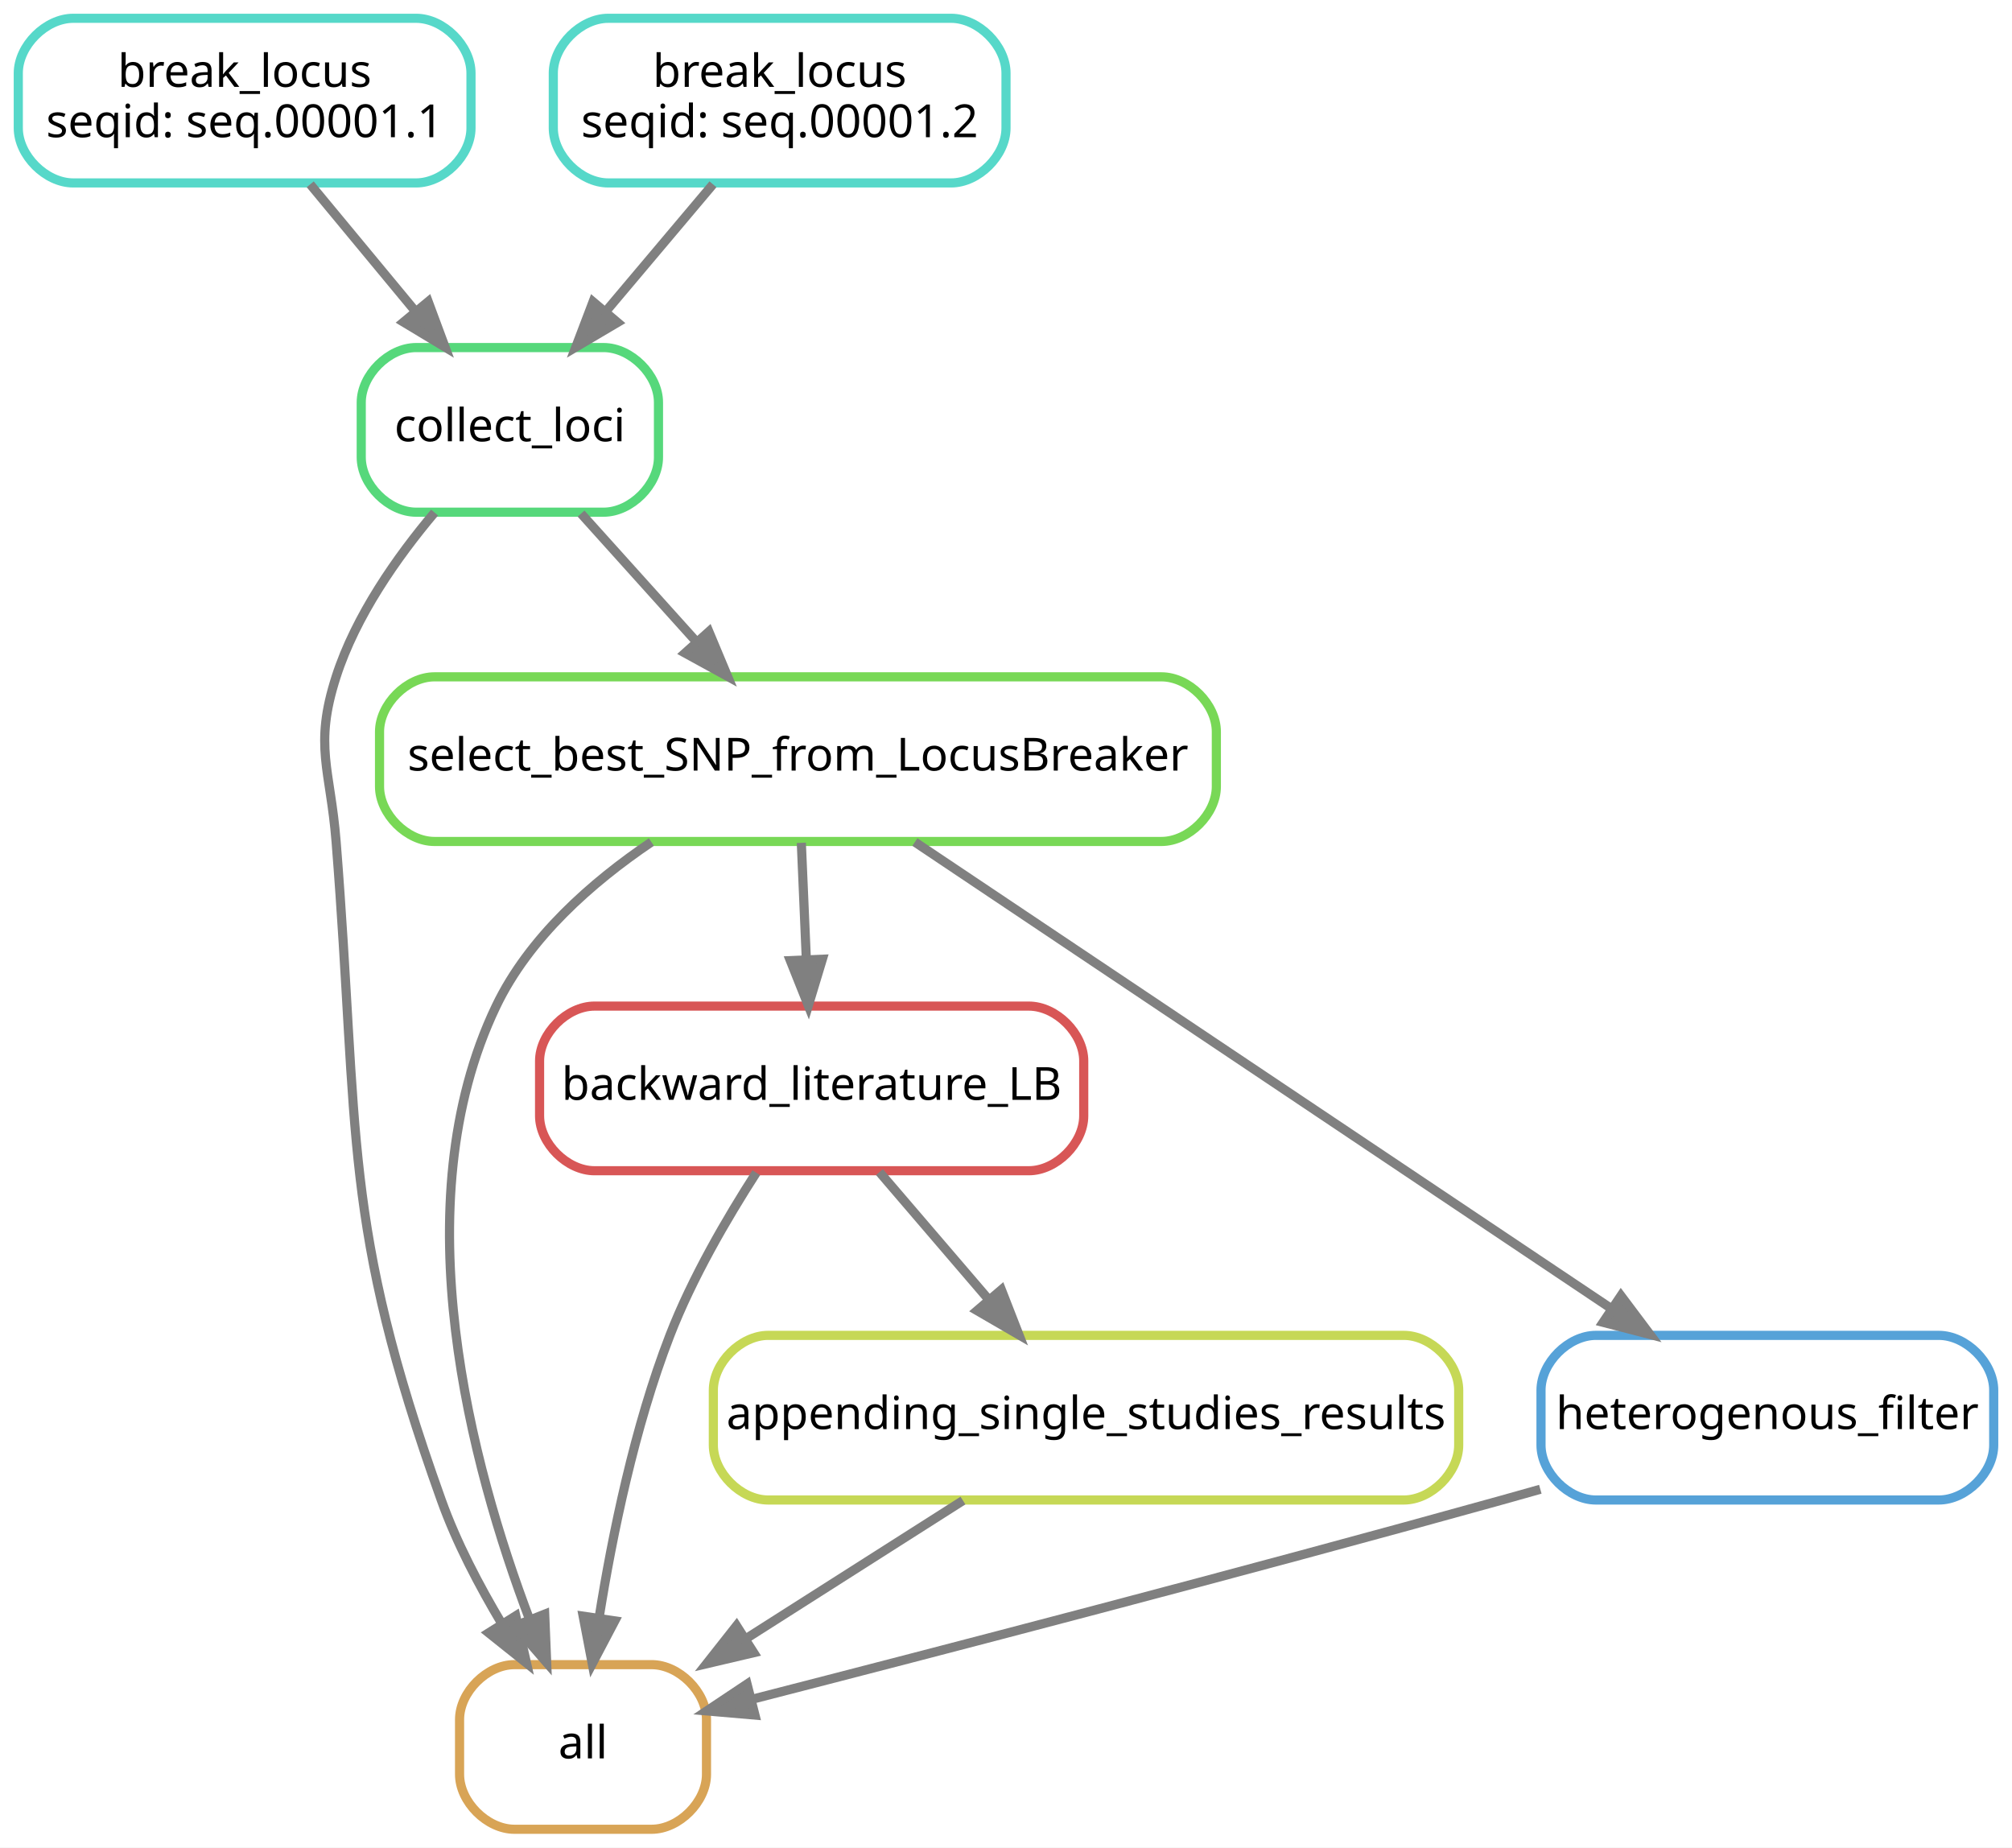
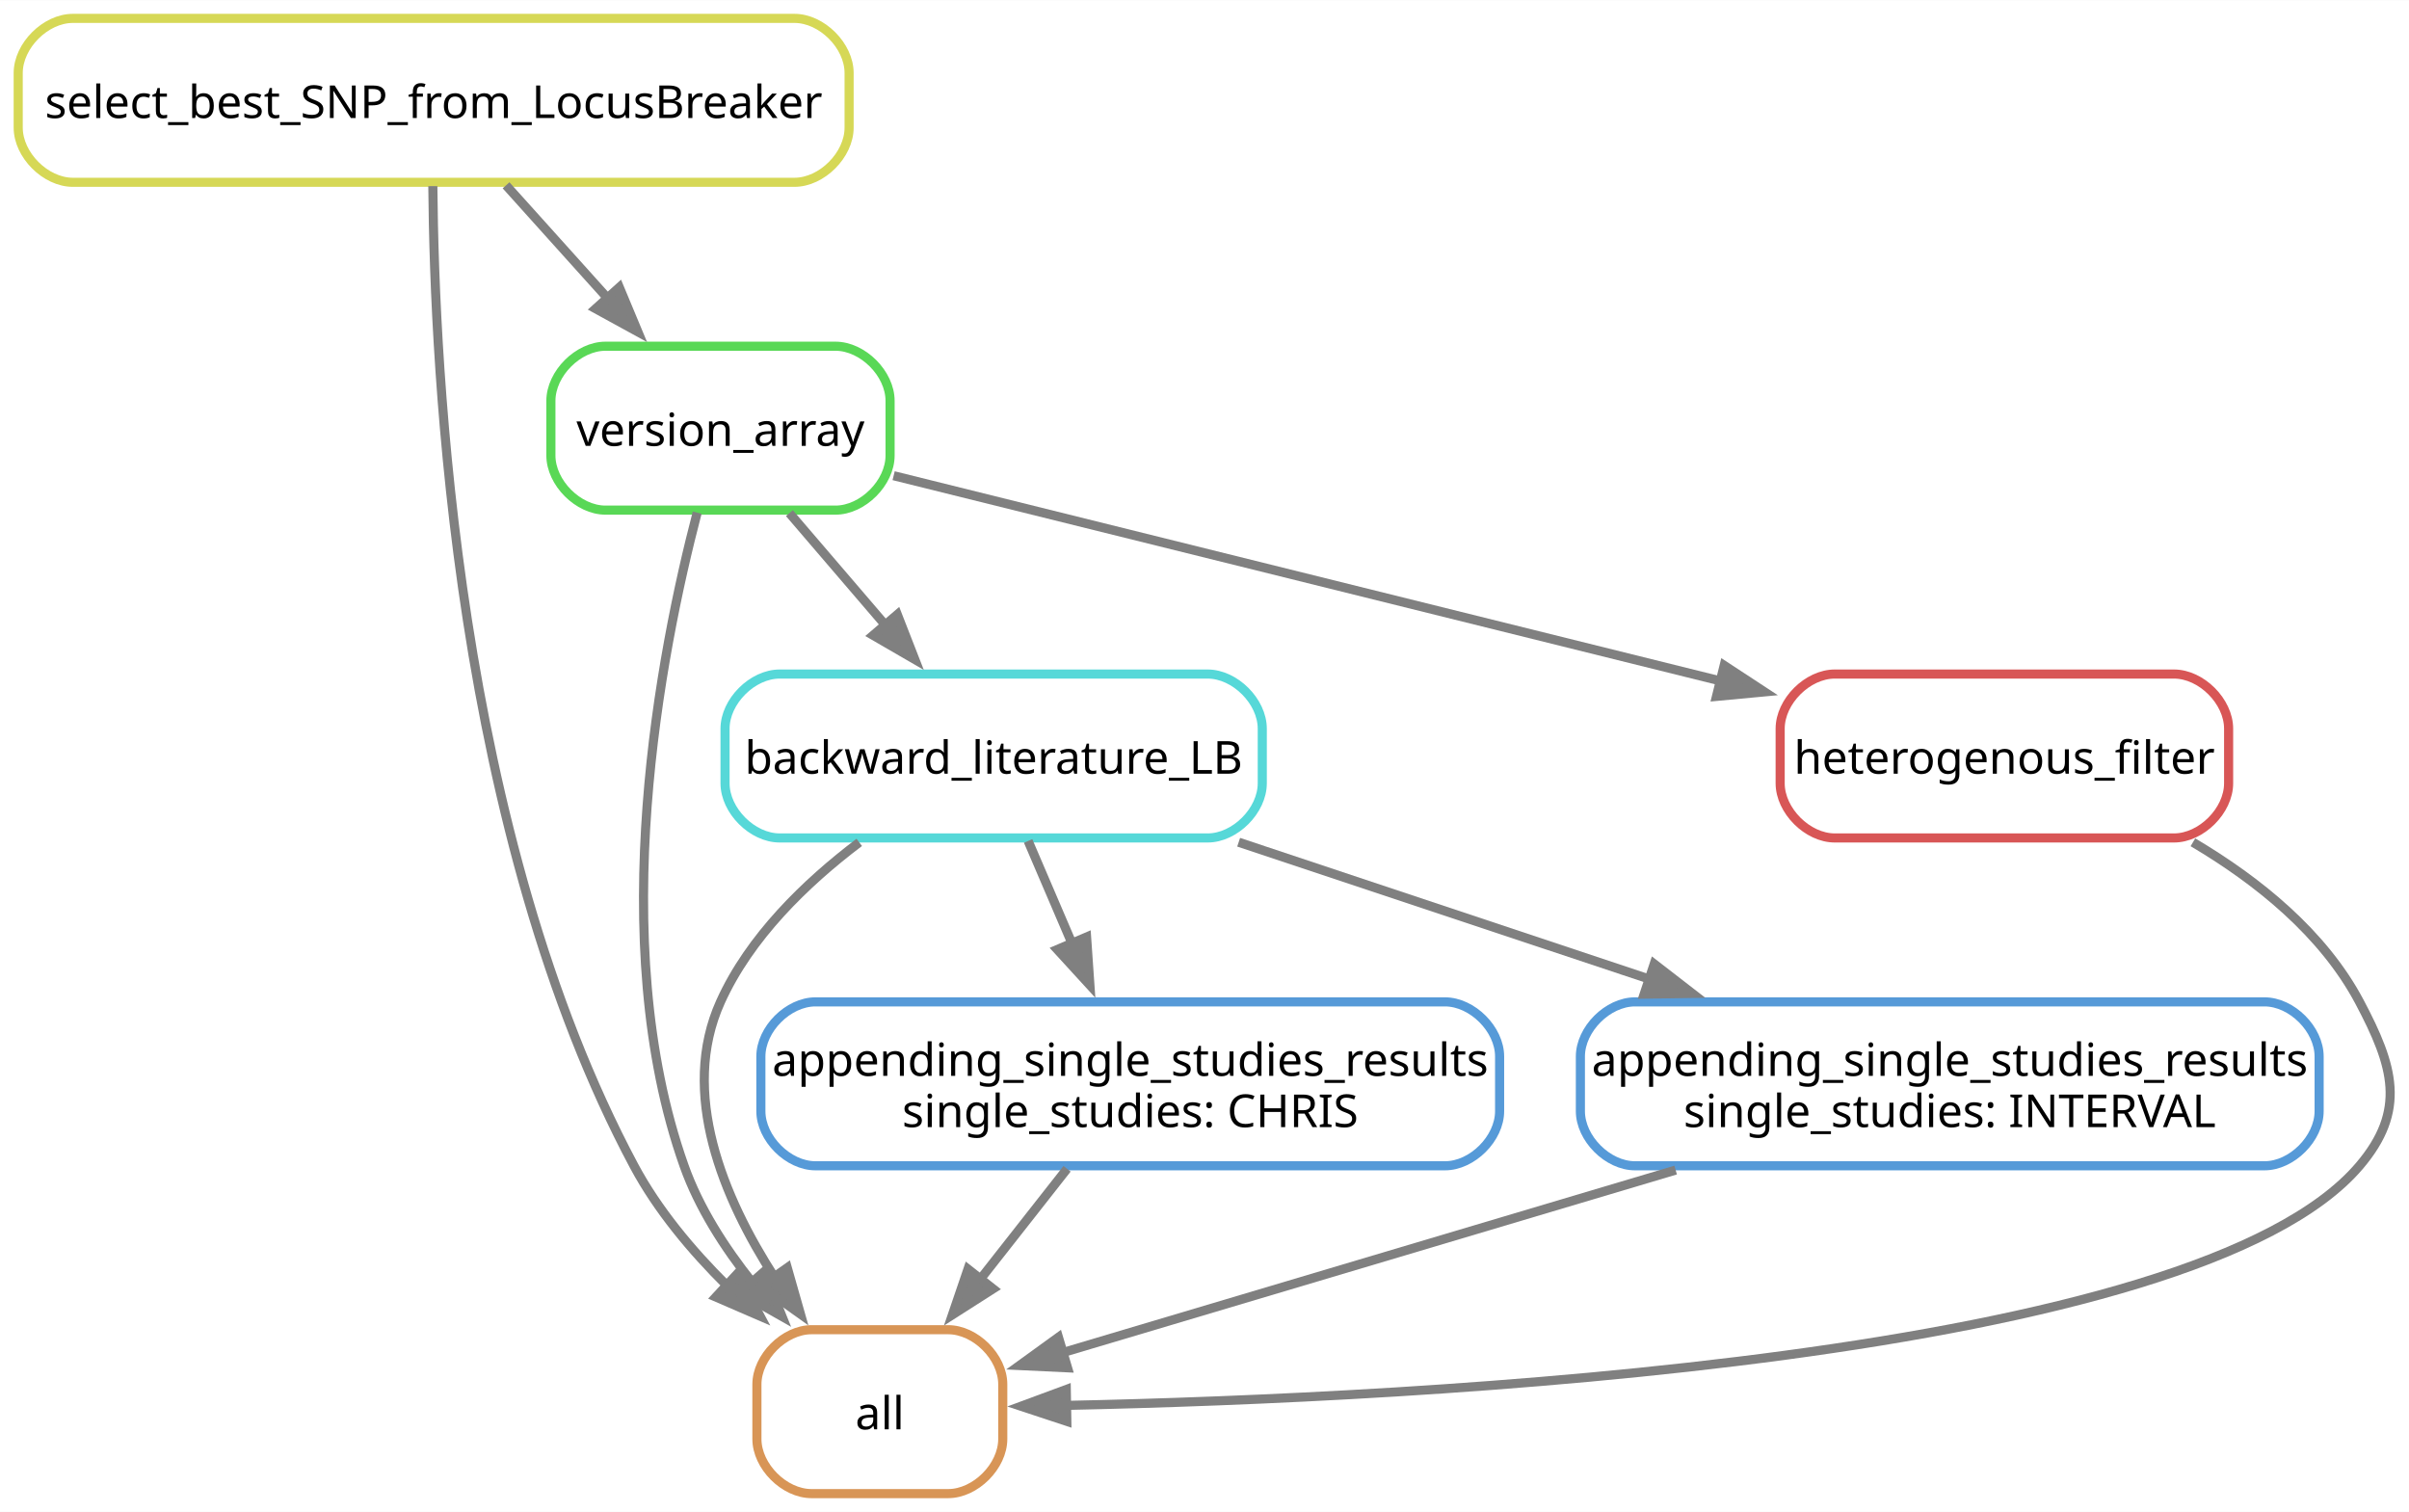
- <svg xmlns="http://www.w3.org/2000/svg" width="440pt" height="404pt" viewBox="0.00 0.00 440.00 404.00">
-   <g id="graph0" class="graph" transform="scale(1 1) rotate(0) translate(4 400)">
-     <polygon fill="white" stroke="transparent" points="-4,4 -4,-400 436,-400 436,4 -4,4" />
+ <svg xmlns="http://www.w3.org/2000/svg" width="529pt" height="332pt" viewBox="0.00 0.00 529.12 332.00">
+   <g id="graph0" class="graph" transform="scale(1 1) rotate(0) translate(4 328)">
+     <polygon fill="white" stroke="none" points="-4,4 -4,-328 525.12,-328 525.12,4 -4,4" />
    <g id="node1" class="node">
-       <path fill="none" stroke="#d8a456" stroke-width="2" d="M138.5,-36C138.5,-36 108.5,-36 108.5,-36 102.5,-36 96.5,-30 96.5,-24 96.5,-24 96.5,-12 96.5,-12 96.5,-6 102.5,0 108.5,0 108.5,0 138.5,0 138.5,0 144.5,0 150.5,-6 150.5,-12 150.5,-12 150.5,-24 150.5,-24 150.5,-30 144.5,-36 138.5,-36" />
-       <text text-anchor="middle" x="123.5" y="-15.5" font-family="sans" font-size="10.00">all</text>
+       <path fill="none" stroke="#d89556" stroke-width="2" d="M204.25,-36C204.25,-36 174.25,-36 174.25,-36 168.25,-36 162.25,-30 162.25,-24 162.25,-24 162.25,-12 162.25,-12 162.25,-6 168.25,0 174.25,0 174.25,0 204.25,0 204.25,0 210.25,0 216.25,-6 216.25,-12 216.25,-12 216.25,-24 216.25,-24 216.25,-30 210.25,-36 204.25,-36" />
+       <text text-anchor="middle" x="189.25" y="-14.12" font-family="sans" font-size="10.00">all</text>
    </g>
    <g id="node2" class="node">
-       <path fill="none" stroke="#56d87b" stroke-width="2" d="M128,-324C128,-324 87,-324 87,-324 81,-324 75,-318 75,-312 75,-312 75,-300 75,-300 75,-294 81,-288 87,-288 87,-288 128,-288 128,-288 134,-288 140,-294 140,-300 140,-300 140,-312 140,-312 140,-318 134,-324 128,-324" />
-       <text text-anchor="middle" x="107.5" y="-303.5" font-family="sans" font-size="10.00">collect_loci</text>
+       <path fill="none" stroke="#d6d856" stroke-width="2" d="M170.5,-324C170.5,-324 12,-324 12,-324 6,-324 0,-318 0,-312 0,-312 0,-300 0,-300 0,-294 6,-288 12,-288 12,-288 170.5,-288 170.5,-288 176.5,-288 182.5,-294 182.5,-300 182.5,-300 182.5,-312 182.5,-312 182.5,-318 176.5,-324 170.5,-324" />
+       <text text-anchor="middle" x="91.25" y="-302.12" font-family="sans" font-size="10.00">select_best_SNP_from_LocusBreaker</text>
    </g>
    <g id="edge1" class="edge">
-       <path fill="none" stroke="grey" stroke-width="2" d="M91.04,-287.92C82.85,-278.22 73.8,-265.37 69.5,-252 64.6,-236.77 68.23,-231.95 69.5,-216 74.63,-151.39 70.65,-133.02 92.5,-72 95.82,-62.71 100.8,-53.22 105.79,-44.87" />
-       <polygon fill="grey" stroke="grey" stroke-width="2" points="108.79,-46.67 111.14,-36.34 102.86,-42.95 108.79,-46.67" />
+       <path fill="none" stroke="grey" stroke-width="2" d="M91.07,-287.16C91.4,-246.49 96.35,-144.8 135.25,-72 140.4,-62.36 147.9,-53.39 155.69,-45.67" />
+       <polygon fill="grey" stroke="grey" stroke-width="2" points="157.98,-48.32 162.96,-38.97 153.23,-43.18 157.98,-48.32" />
+     </g>
+     <g id="node3" class="node">
+       <path fill="none" stroke="#59d856" stroke-width="2" d="M179.5,-252C179.5,-252 129,-252 129,-252 123,-252 117,-246 117,-240 117,-240 117,-228 117,-228 117,-222 123,-216 129,-216 129,-216 179.5,-216 179.5,-216 185.5,-216 191.5,-222 191.5,-228 191.5,-228 191.5,-240 191.5,-240 191.5,-246 185.5,-252 179.5,-252" />
+       <text text-anchor="middle" x="154.25" y="-230.12" font-family="sans" font-size="10.00">version_array</text>
+     </g>
+     <g id="edge7" class="edge">
+       <path fill="none" stroke="grey" stroke-width="2" d="M107.15,-287.34C113.96,-279.77 122.07,-270.75 129.63,-262.35" />
+       <polygon fill="grey" stroke="grey" stroke-width="2" points="132.03,-264.93 136.11,-255.15 126.82,-260.24 132.03,-264.93" />
+     </g>
+     <g id="edge2" class="edge">
+       <path fill="none" stroke="grey" stroke-width="2" d="M149.13,-215.45C141.22,-185.17 128.66,-121.59 146.25,-72 149.52,-62.79 155.14,-54.01 161.27,-46.34" />
+       <polygon fill="grey" stroke="grey" stroke-width="2" points="163.82,-48.74 167.77,-38.91 158.55,-44.14 163.82,-48.74" />
+     </g>
+     <g id="node4" class="node">
+       <path fill="none" stroke="#56d8d8" stroke-width="2" d="M261.25,-180C261.25,-180 167.25,-180 167.25,-180 161.25,-180 155.25,-174 155.25,-168 155.25,-168 155.25,-156 155.25,-156 155.25,-150 161.25,-144 167.25,-144 167.25,-144 261.25,-144 261.25,-144 267.25,-144 273.25,-150 273.25,-156 273.25,-156 273.25,-168 273.25,-168 273.25,-174 267.25,-180 261.25,-180" />
+       <text text-anchor="middle" x="214.25" y="-158.12" font-family="sans" font-size="10.00">backward_literature_LB</text>
+     </g>
+     <g id="edge8" class="edge">
+       <path fill="none" stroke="grey" stroke-width="2" d="M169.39,-215.34C175.81,-207.85 183.44,-198.95 190.57,-190.63" />
+       <polygon fill="grey" stroke="grey" stroke-width="2" points="193.09,-193.07 196.94,-183.2 187.77,-188.51 193.09,-193.07" />
    </g>
    <g id="node5" class="node">
-       <path fill="none" stroke="#78d856" stroke-width="2" d="M250,-252C250,-252 91,-252 91,-252 85,-252 79,-246 79,-240 79,-240 79,-228 79,-228 79,-222 85,-216 91,-216 91,-216 250,-216 250,-216 256,-216 262,-222 262,-228 262,-228 262,-240 262,-240 262,-246 256,-252 250,-252" />
-       <text text-anchor="middle" x="170.5" y="-231.5" font-family="sans" font-size="10.00">select_best_SNP_from_LocusBreaker</text>
+       <path fill="none" stroke="#d85656" stroke-width="2" d="M473.5,-180C473.5,-180 399,-180 399,-180 393,-180 387,-174 387,-168 387,-168 387,-156 387,-156 387,-150 393,-144 399,-144 399,-144 473.5,-144 473.5,-144 479.5,-144 485.5,-150 485.5,-156 485.5,-156 485.5,-168 485.5,-168 485.5,-174 479.5,-180 473.5,-180" />
+       <text text-anchor="middle" x="436.25" y="-158.12" font-family="sans" font-size="10.00">heterogenous_filter</text>
    </g>
-     <g id="edge8" class="edge">
-       <path fill="none" stroke="grey" stroke-width="2" d="M123.07,-287.7C130.7,-279.22 140.02,-268.86 148.38,-259.58" />
-       <polygon fill="grey" stroke="grey" stroke-width="2" points="151.02,-261.88 155.11,-252.1 145.81,-257.2 151.02,-261.88" />
+     <g id="edge9" class="edge">
+       <path fill="none" stroke="grey" stroke-width="2" d="M192.28,-223.56C238.87,-212 318.42,-192.25 373.98,-178.46" />
+       <polygon fill="grey" stroke="grey" stroke-width="2" points="374.7,-181.89 383.56,-176.08 373.01,-175.09 374.7,-181.89" />
    </g>
-     <g id="node3" class="node">
-       <path fill="none" stroke="#56d8c9" stroke-width="2" d="M87,-396C87,-396 12,-396 12,-396 6,-396 0,-390 0,-384 0,-384 0,-372 0,-372 0,-366 6,-360 12,-360 12,-360 87,-360 87,-360 93,-360 99,-366 99,-372 99,-372 99,-384 99,-384 99,-390 93,-396 87,-396" />
-       <text text-anchor="middle" x="49.5" y="-381" font-family="sans" font-size="10.00">break_locus</text>
-       <text text-anchor="middle" x="49.5" y="-370" font-family="sans" font-size="10.00">seqid: seq.00001.1</text>
+     <g id="edge3" class="edge">
+       <path fill="none" stroke="grey" stroke-width="2" d="M184.73,-143.03C172.93,-134.11 160.65,-122.19 154.25,-108 145.25,-88.04 154.81,-65.03 166.2,-47.4" />
+       <polygon fill="grey" stroke="grey" stroke-width="2" points="168.92,-49.61 171.82,-39.42 163.2,-45.57 168.92,-49.61" />
+     </g>
+     <g id="node6" class="node">
+       <path fill="none" stroke="#569ad8" stroke-width="2" d="M313.38,-108C313.38,-108 175.12,-108 175.12,-108 169.12,-108 163.12,-102 163.12,-96 163.12,-96 163.12,-84 163.12,-84 163.12,-78 169.12,-72 175.12,-72 175.12,-72 313.38,-72 313.38,-72 319.38,-72 325.38,-78 325.38,-84 325.38,-84 325.38,-96 325.38,-96 325.38,-102 319.38,-108 313.38,-108" />
+       <text text-anchor="middle" x="244.25" y="-91.75" font-family="sans" font-size="10.00">appending_single_studies_results</text>
+       <text text-anchor="middle" x="244.25" y="-80.5" font-family="sans" font-size="10.00">single_studies: CHRIS</text>
+     </g>
+     <g id="edge10" class="edge">
+       <path fill="none" stroke="grey" stroke-width="2" d="M221.82,-143.34C224.75,-136.51 228.18,-128.5 231.46,-120.83" />
+       <polygon fill="grey" stroke="grey" stroke-width="2" points="234.66,-122.25 235.39,-111.68 228.23,-119.5 234.66,-122.25" />
+     </g>
+     <g id="node7" class="node">
+       <path fill="none" stroke="#569ad8" stroke-width="2" d="M493.38,-108C493.38,-108 355.12,-108 355.12,-108 349.12,-108 343.12,-102 343.12,-96 343.12,-96 343.12,-84 343.12,-84 343.12,-78 349.12,-72 355.12,-72 355.12,-72 493.38,-72 493.38,-72 499.38,-72 505.38,-78 505.38,-84 505.38,-84 505.38,-96 505.38,-96 505.38,-102 499.38,-108 493.38,-108" />
+       <text text-anchor="middle" x="424.25" y="-91.75" font-family="sans" font-size="10.00">appending_single_studies_results</text>
+       <text text-anchor="middle" x="424.25" y="-80.5" font-family="sans" font-size="10.00">single_studies: INTERVAL</text>
+     </g>
+     <g id="edge11" class="edge">
+       <path fill="none" stroke="grey" stroke-width="2" d="M268.06,-143.06C295.6,-133.88 329.36,-122.63 358.44,-112.94" />
+       <polygon fill="grey" stroke="grey" stroke-width="2" points="359.33,-116.33 367.71,-109.85 357.12,-109.69 359.33,-116.33" />
+     </g>
+     <g id="edge4" class="edge">
+       <path fill="none" stroke="grey" stroke-width="2" d="M477.66,-143.05C491.91,-134.62 506.28,-123.05 514.25,-108 521.74,-93.86 524.61,-84.19 514.25,-72 478.2,-29.59 308.94,-21.03 229.99,-19.37" />
+       <polygon fill="grey" stroke="grey" stroke-width="2" points="230.32,-15.87 220.26,-19.19 230.2,-22.87 230.32,-15.87" />
+     </g>
+     <g id="edge5" class="edge">
+       <path fill="none" stroke="grey" stroke-width="2" d="M230.37,-71.34C224.55,-63.93 217.65,-55.14 211.17,-46.9" />
+       <polygon fill="grey" stroke="grey" stroke-width="2" points="214.12,-44.98 205.19,-39.28 208.61,-49.31 214.12,-44.98" />
    </g>
    <g id="edge6" class="edge">
-       <path fill="none" stroke="grey" stroke-width="2" d="M63.84,-359.7C70.79,-351.3 79.27,-341.07 86.9,-331.86" />
-       <polygon fill="grey" stroke="grey" stroke-width="2" points="89.64,-334.04 93.33,-324.1 84.25,-329.57 89.64,-334.04" />
-     </g>
-     <g id="node4" class="node">
-       <path fill="none" stroke="#56d8c9" stroke-width="2" d="M204,-396C204,-396 129,-396 129,-396 123,-396 117,-390 117,-384 117,-384 117,-372 117,-372 117,-366 123,-360 129,-360 129,-360 204,-360 204,-360 210,-360 216,-366 216,-372 216,-372 216,-384 216,-384 216,-390 210,-396 204,-396" />
-       <text text-anchor="middle" x="166.5" y="-381" font-family="sans" font-size="10.00">break_locus</text>
-       <text text-anchor="middle" x="166.5" y="-370" font-family="sans" font-size="10.00">seqid: seq.00001.2</text>
-     </g>
-     <g id="edge7" class="edge">
-       <path fill="none" stroke="grey" stroke-width="2" d="M151.92,-359.7C144.84,-351.3 136.22,-341.07 128.45,-331.86" />
-       <polygon fill="grey" stroke="grey" stroke-width="2" points="131.04,-329.49 121.92,-324.1 125.69,-334.01 131.04,-329.49" />
-     </g>
-     <g id="edge2" class="edge">
-       <path fill="none" stroke="grey" stroke-width="2" d="M138.45,-215.88C125.38,-207.05 111.68,-194.97 104.5,-180 83.66,-136.53 99.21,-79.16 111.79,-45.94" />
-       <polygon fill="grey" stroke="grey" stroke-width="2" points="115.12,-47.04 115.55,-36.45 108.61,-44.46 115.12,-47.04" />
-     </g>
-     <g id="node6" class="node">
-       <path fill="none" stroke="#d85656" stroke-width="2" d="M221,-180C221,-180 126,-180 126,-180 120,-180 114,-174 114,-168 114,-168 114,-156 114,-156 114,-150 120,-144 126,-144 126,-144 221,-144 221,-144 227,-144 233,-150 233,-156 233,-156 233,-168 233,-168 233,-174 227,-180 221,-180" />
-       <text text-anchor="middle" x="173.5" y="-159.5" font-family="sans" font-size="10.00">backward_literature_LB</text>
-     </g>
-     <g id="edge9" class="edge">
-       <path fill="none" stroke="grey" stroke-width="2" d="M171.24,-215.7C171.57,-207.98 171.97,-198.71 172.34,-190.11" />
-       <polygon fill="grey" stroke="grey" stroke-width="2" points="175.84,-190.25 172.77,-180.1 168.84,-189.95 175.84,-190.25" />
-     </g>
-     <g id="node8" class="node">
-       <path fill="none" stroke="#56a2d8" stroke-width="2" d="M420,-108C420,-108 345,-108 345,-108 339,-108 333,-102 333,-96 333,-96 333,-84 333,-84 333,-78 339,-72 345,-72 345,-72 420,-72 420,-72 426,-72 432,-78 432,-84 432,-84 432,-96 432,-96 432,-102 426,-108 420,-108" />
-       <text text-anchor="middle" x="382.5" y="-87.5" font-family="sans" font-size="10.00">heterogenous_filter</text>
-     </g>
-     <g id="edge11" class="edge">
-       <path fill="none" stroke="grey" stroke-width="2" d="M196.07,-215.87C234.19,-190.34 305.98,-142.25 348.49,-113.78" />
-       <polygon fill="grey" stroke="grey" stroke-width="2" points="350.48,-116.66 356.84,-108.19 346.58,-110.85 350.48,-116.66" />
-     </g>
-     <g id="edge3" class="edge">
-       <path fill="none" stroke="grey" stroke-width="2" d="M161.39,-143.57C154.94,-133.56 147.35,-120.52 142.5,-108 134.76,-88.02 129.88,-64.23 127.02,-46.28" />
-       <polygon fill="grey" stroke="grey" stroke-width="2" points="130.45,-45.57 125.52,-36.2 123.53,-46.6 130.45,-45.57" />
-     </g>
-     <g id="node7" class="node">
-       <path fill="none" stroke="#c6d856" stroke-width="2" d="M303,-108C303,-108 164,-108 164,-108 158,-108 152,-102 152,-96 152,-96 152,-84 152,-84 152,-78 158,-72 164,-72 164,-72 303,-72 303,-72 309,-72 315,-78 315,-84 315,-84 315,-96 315,-96 315,-102 309,-108 303,-108" />
-       <text text-anchor="middle" x="233.5" y="-87.5" font-family="sans" font-size="10.00">appending_single_studies_results</text>
-     </g>
-     <g id="edge10" class="edge">
-       <path fill="none" stroke="grey" stroke-width="2" d="M188.33,-143.7C195.52,-135.3 204.3,-125.07 212.19,-115.86" />
-       <polygon fill="grey" stroke="grey" stroke-width="2" points="214.99,-117.97 218.84,-108.1 209.67,-113.42 214.99,-117.97" />
-     </g>
-     <g id="edge4" class="edge">
-       <path fill="none" stroke="grey" stroke-width="2" d="M206.59,-71.88C192.34,-62.81 174.65,-51.55 159.26,-41.76" />
-       <polygon fill="grey" stroke="grey" stroke-width="2" points="160.83,-38.61 150.51,-36.19 157.07,-44.51 160.83,-38.61" />
-     </g>
-     <g id="edge5" class="edge">
-       <path fill="none" stroke="grey" stroke-width="2" d="M332.85,-74.35C330.03,-73.55 327.23,-72.76 324.5,-72 267.41,-56.11 200.86,-38.8 160.48,-28.43" />
-       <polygon fill="grey" stroke="grey" stroke-width="2" points="161.1,-24.97 150.55,-25.88 159.37,-31.76 161.1,-24.97" />
+       <path fill="none" stroke="grey" stroke-width="2" d="M364.04,-71.06C321.7,-58.45 266.23,-41.93 229.25,-30.92" />
+       <polygon fill="grey" stroke="grey" stroke-width="2" points="230.48,-27.63 219.9,-28.13 228.48,-34.34 230.48,-27.63" />
    </g>
  </g>
</svg>
